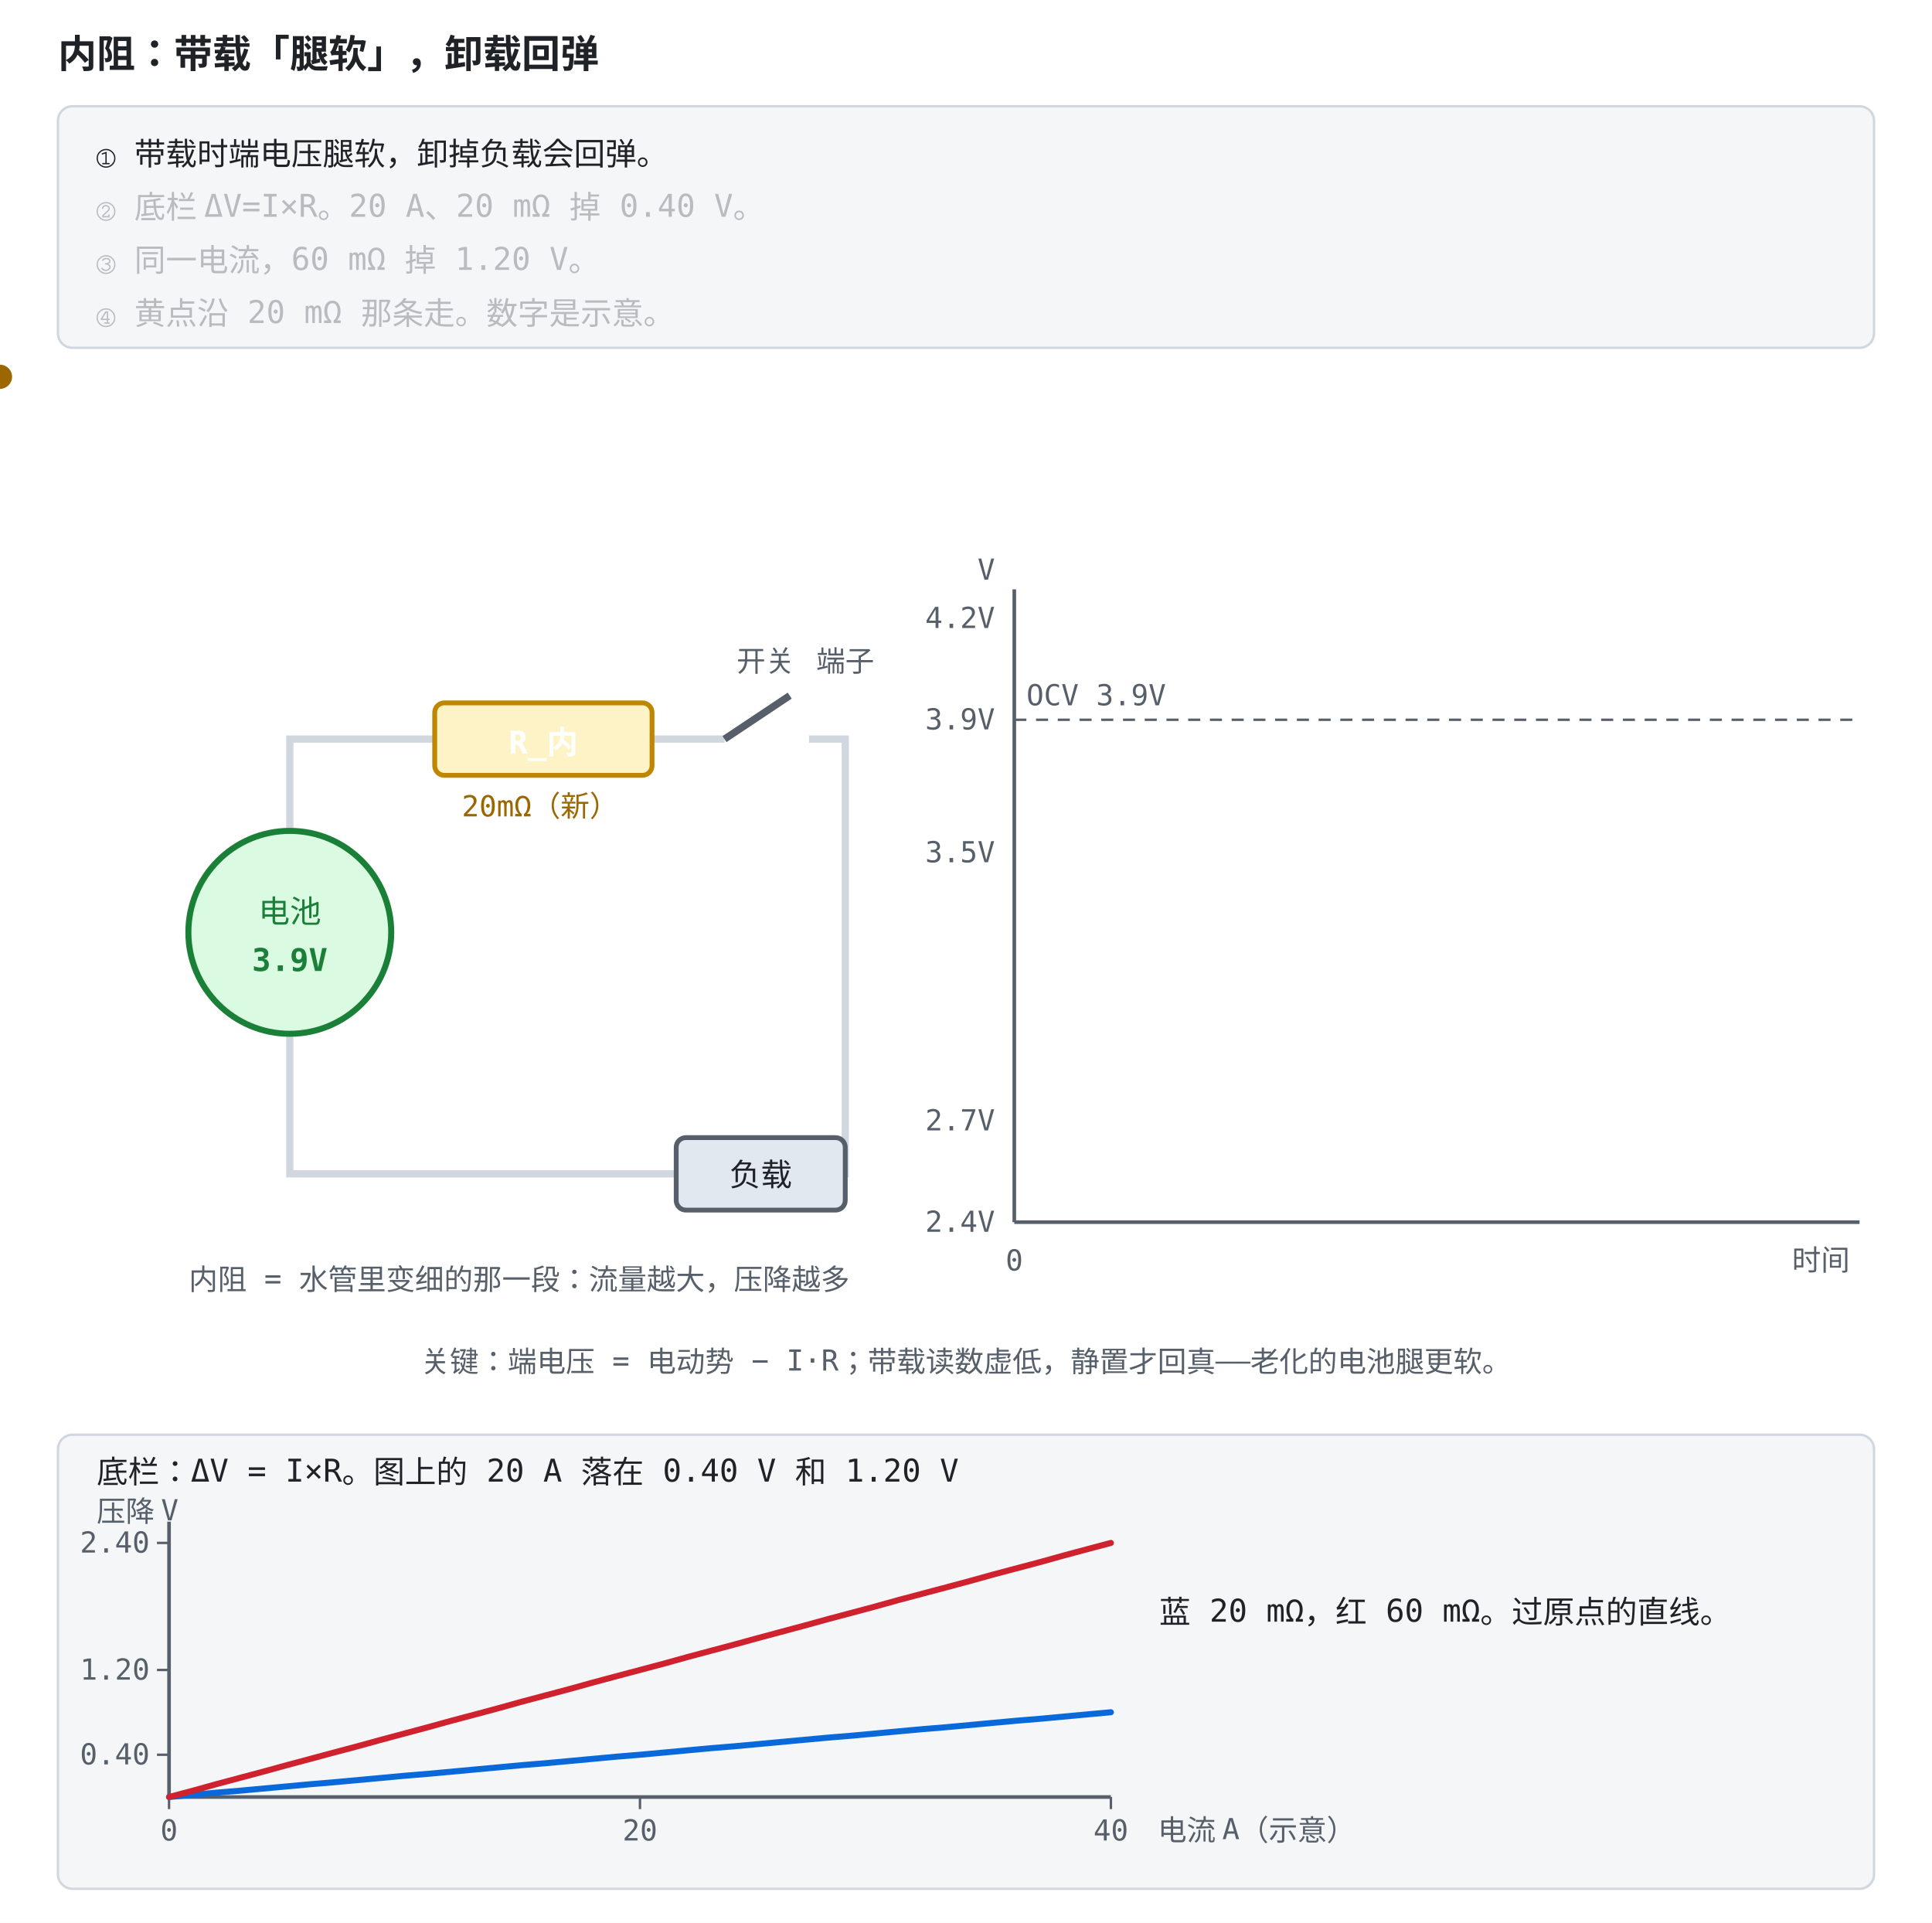
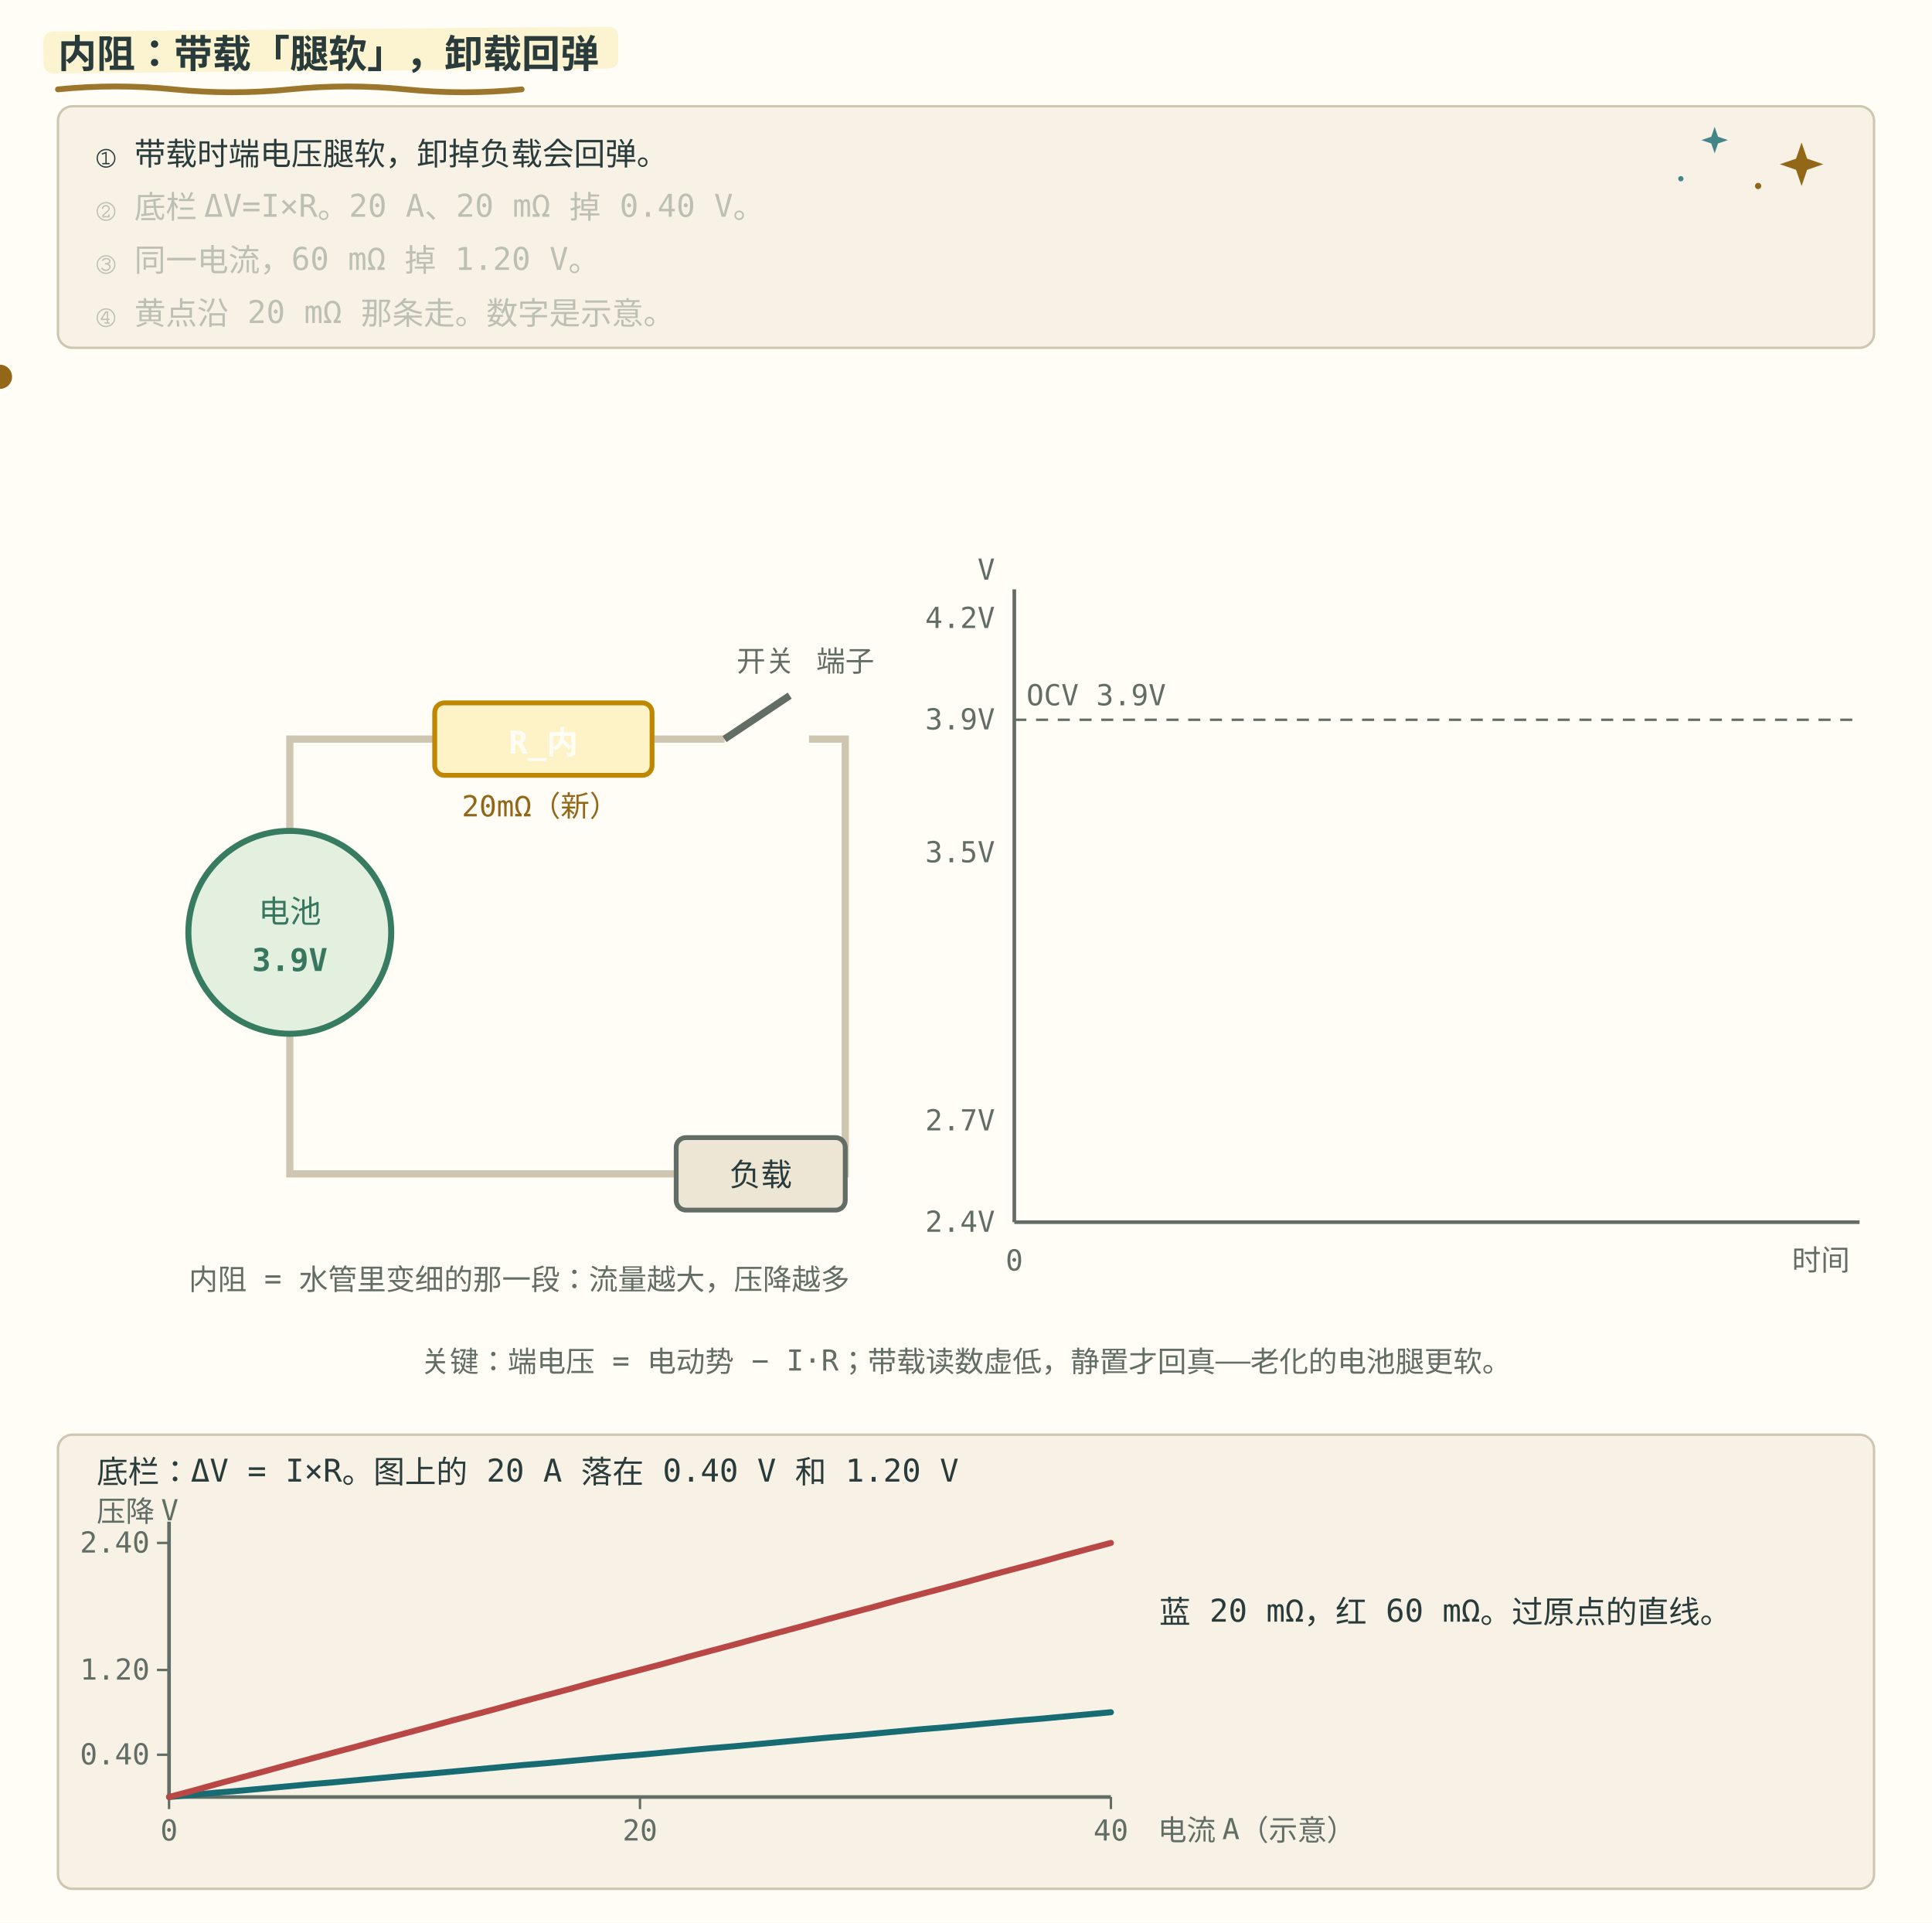
<svg xmlns="http://www.w3.org/2000/svg" width="800" height="796" viewBox="0 -156 800 796" role="img" font-family="ui-monospace, Consolas, monospace">
  <style>
-     .bg { fill: #ffffff; }
-     .panel { fill: #f4f6f8; stroke: #d0d7de; }
-     .fill-boxb { fill: #ddf4ff; }
-     .fill-boxg { fill: #dafbe1; }
-     .fill-boxr { fill: #ffebe9; }
-     .fill-boxy { fill: #fff8c5; }
-     .fill-b { fill: #0969da; }
-     .fill-g { fill: #1a7f37; }
-     .fill-r { fill: #cf222e; }
-     .fill-y { fill: #9a6700; }
-     .fill-ink { fill: #57606a; }
-     .fill-muted { fill: #e2e8f0; }
-     .fill-lockb { fill: #0969da; }
-     .stroke-panel { stroke: #d0d7de; }
-     .stroke-axis { stroke: #57606a; }
-     .stroke-b { stroke: #0969da; }
-     .stroke-g { stroke: #1a7f37; }
-     .stroke-r { stroke: #cf222e; }
+     .bg { fill: #fffdf5; }
+     .panel { fill: #f7f2e5; stroke: #cfc6b2; }
+     .fill-boxb { fill: #e4f0df; }
+     .fill-boxg { fill: #e4f0df; }
+     .fill-boxr { fill: #f6e2df; }
+     .fill-boxy { fill: #fbefc7; }
+     .fill-b { fill: #176b73; }
+     .fill-g { fill: #377b60; }
+     .fill-r { fill: #b84745; }
+     .fill-y { fill: #926717; }
+     .fill-ink { fill: #626d65; }
+     .fill-muted { fill: #eee6d5; }
+     .fill-lockb { fill: #176b73; }
+     .stroke-panel { stroke: #cfc6b2; }
+     .stroke-axis { stroke: #626d65; }
+     .stroke-b { stroke: #176b73; }
+     .stroke-g { stroke: #377b60; }
+     .stroke-r { stroke: #b84745; }
    .stroke-y { stroke: #bf8700; }
-     .stroke-check { stroke: #ffffff; }
-     .axis { stroke: #57606a; stroke-width: 1.5; fill: none; }
-     .grid { stroke: #d0d7de; stroke-width: 1; fill: none; }
-     .txt { fill: #1f2328; font-size: 13px; }
-     .small { fill: #57606a; font-size: 12px; }
-     .title { fill: #1f2328; font-size: 16px; font-weight: bold; }
-     .hi { fill: #0969da; }
-     .warn { fill: #cf222e; }
-     .ok { fill: #1a7f37; }
-     .gold { fill: #9a6700; }
-     .on { fill: #ffffff; font-size: 13px; font-weight: bold; }
-     .lineb { stroke: #0969da; stroke-width: 2.5; fill: none; }
+     .stroke-check { stroke: #fffdf5; }
+     .axis { stroke: #626d65; stroke-width: 1.5; fill: none; }
+     .grid { stroke: #cfc6b2; stroke-width: 1; fill: none; }
+     .txt { fill: #293b3a; font-size: 13px; }
+     .small { fill: #626d65; font-size: 12px; }
+     .title { fill: #293b3a; font-size: 16px; font-weight: bold; }
+     .hi { fill: #176b73; }
+     .warn { fill: #b84745; }
+     .ok { fill: #36775e; }
+     .gold { fill: #926717; }
+     .on { fill: #fffdf5; font-size: 13px; font-weight: bold; }
+     .lineb { stroke: #176b73; stroke-width: 2.5; fill: none; }
    @media (prefers-color-scheme: dark) {
-       .bg { fill: #0d1117; }
-       .panel { fill: #161b22; stroke: #30363d; }
-       .fill-boxb { fill: #12233a; }
-       .fill-boxg { fill: #0f2415; }
-       .fill-boxr { fill: #3d1214; }
-       .fill-boxy { fill: #2d2607; }
-       .fill-b { fill: #4493f8; }
-       .fill-g { fill: #3fb950; }
-       .fill-r { fill: #ff7b72; }
-       .fill-y { fill: #d29922; }
-       .fill-ink { fill: #8b949e; }
-       .fill-muted { fill: #30363d; }
-       .fill-lockb { fill: #0969da; }
-       .stroke-panel { stroke: #30363d; }
-       .stroke-axis { stroke: #8b949e; }
-       .stroke-b { stroke: #4493f8; }
-       .stroke-g { stroke: #3fb950; }
-       .stroke-r { stroke: #ff7b72; }
+       .bg { fill: #192727; }
+       .panel { fill: #223333; stroke: #496160; }
+       .fill-boxb { fill: #293f35; }
+       .fill-boxg { fill: #293f35; }
+       .fill-boxr { fill: #483336; }
+       .fill-boxy { fill: #453e2b; }
+       .fill-b { fill: #7ec5c5; }
+       .fill-g { fill: #8fc7a2; }
+       .fill-r { fill: #f39b91; }
+       .fill-y { fill: #dfbd78; }
+       .fill-ink { fill: #b0beb3; }
+       .fill-muted { fill: #2c4040; }
+       .fill-lockb { fill: #176b73; }
+       .stroke-panel { stroke: #496160; }
+       .stroke-axis { stroke: #b0beb3; }
+       .stroke-b { stroke: #7ec5c5; }
+       .stroke-g { stroke: #8fc7a2; }
+       .stroke-r { stroke: #f39b91; }
      .stroke-y { stroke: #d29922; }
-       .stroke-check { stroke: #0d1117; }
-       .axis { stroke: #8b949e; }
-       .grid { stroke: #30363d; }
-       .txt { fill: #e6edf3; }
-       .small { fill: #8b949e; }
-       .title { fill: #e6edf3; }
-       .hi { fill: #4493f8; }
-       .warn { fill: #ff7b72; }
-       .ok { fill: #3fb950; }
-       .gold { fill: #d29922; }
-       .on { fill: #ffffff; }
-       .lineb { stroke: #4493f8; }
+       .stroke-check { stroke: #192727; }
+       .axis { stroke: #b0beb3; }
+       .grid { stroke: #496160; }
+       .txt { fill: #edf0e5; }
+       .small { fill: #b0beb3; }
+       .title { fill: #edf0e5; }
+       .hi { fill: #7ec5c5; }
+       .warn { fill: #f39b91; }
+       .ok { fill: #8fc7a2; }
+       .gold { fill: #dfbd78; }
+       .on { fill: #fffdf5; }
+       .lineb { stroke: #7ec5c5; }
    }
</style>
+   <style id="bms-motion">
+     /* bms-motion: 手帐式动效注记（纯装饰，不改技术几何与既有 SMIL 时序） */
+     .bms-marker { fill: #fbefc7; opacity: .78; }
+     .bms-under { fill: none; stroke: #926717; stroke-width: 2.4; stroke-linecap: round; opacity: .9; }
+     .bms-spark-line { fill: none; stroke: #926717; stroke-width: 1.9; stroke-linecap: round; }
+     .bms-spark-fill { fill: #926717; }
+     .bms-spark-soft { fill: #176b73; opacity: .8; }
+     .bms-sticker { fill: none; stroke: #926717; stroke-width: 2; stroke-dasharray: 7 5; stroke-linecap: round; opacity: .85; }
+     .bms-halo { fill: none; stroke: #926717; stroke-width: 2; }
+     .bms-marker, .bms-under, .bms-sticker, .bms-halo,
+     .bms-spark, .bms-success, .bms-doodle { pointer-events: none; }
+     circle:has(&gt; animateMotion) { filter: drop-shadow(0 0 2px rgba(146,103,23,.5)) drop-shadow(0 0 5px rgba(196,145,52,.45)); }
+     rect:has(&gt; animateMotion) { filter: drop-shadow(0 0 3px rgba(196,145,52,.75)); }
+     g:has(&gt; circle):has(&gt; path.stroke-check) { filter: drop-shadow(0 0 5px rgba(55,123,96,.5)); }
+     @media (prefers-color-scheme: dark) {
+       .bms-marker { fill: #453e2b; opacity: .85; }
+       .bms-under { stroke: #dfbd78; }
+       .bms-spark-line { stroke: #dfbd78; }
+       .bms-spark-fill { fill: #dfbd78; }
+       .bms-spark-soft { fill: #7ec5c5; }
+       .bms-sticker { stroke: #dfbd78; }
+       .bms-halo { stroke: #dfbd78; }
+       circle:has(&gt; animateMotion) { filter: drop-shadow(0 0 2px rgba(223,189,120,.8)) drop-shadow(0 0 7px rgba(223,189,120,.9)); }
+       rect:has(&gt; animateMotion) { filter: drop-shadow(0 0 6px rgba(223,189,120,.8)); }
+       g:has(&gt; circle):has(&gt; path.stroke-check) { filter: drop-shadow(0 0 6px rgba(143,199,162,.7)); }
+     }
+     @media (prefers-reduced-motion: reduce) { .bms-spark, .bms-success, .bms-doodle { display: none; } }
+ </style>
  <rect class="bg" x="0" y="-156" width="800" height="796" />
+   <rect class="bms-marker" aria-hidden="true" x="18.0" y="-142.9" width="238.0" height="17.3" rx="3.8" transform="rotate(-.5 18.0 -134.2)" />
+   <path class="bms-under" aria-hidden="true" d="M24.0 -119.0 q 24.0 -2.4 48.0 0 t 48 0 t 48 0 t 48 0" />
  <text class="title" x="24" y="-128">内阻：带载「腿软」，卸载回弹</text>
  <rect class="panel" x="24" y="-112" width="752" height="100" rx="6" />
+   <g class="bms-doodle" aria-hidden="true" transform="translate(746.0 -88.0)">
+     <animateTransform attributeName="transform" type="rotate" values="-6;7;-6" keyTimes="0;0.5;1" dur="5.4s" repeatCount="indefinite" additive="sum" />
+     <animate attributeName="opacity" values="0.62;1;0.62" keyTimes="0;0.5;1" dur="3.6s" repeatCount="indefinite" />
+     <path class="bms-spark-fill" d="M0 -9 L2.3 -2.3 L9 0 L2.3 2.3 L0 9 L-2.3 2.3 L-9 0 L-2.3 -2.3 Z" />
+   </g>
+   <g class="bms-doodle" aria-hidden="true" transform="translate(710.0 -98.0)">
+     <animateTransform attributeName="transform" type="rotate" values="5;-4;5" keyTimes="0;0.5;1" dur="6.2s" repeatCount="indefinite" additive="sum" />
+     <animate attributeName="opacity" values="0.5;0.9;0.5" keyTimes="0;0.5;1" dur="4.4s" repeatCount="indefinite" />
+     <path class="bms-spark-soft" d="M0 -5.5 L1.4 -1.4 L5.5 0 L1.4 1.4 L0 5.5 L-1.4 1.4 L-5.5 0 L-1.4 -1.4 Z" />
+   </g>
+   <g class="bms-doodle" aria-hidden="true">
+     <circle class="bms-spark-fill" cx="728.0" cy="-79.0" r="1.3" />
+     <circle class="bms-spark-soft" cx="696.0" cy="-82.0" r="1.1" />
+   </g>
  <text class="txt" x="40" y="-88" opacity="1">① 带载时端电压腿软，卸掉负载会回弹。<animate calcMode="spline" keySplines="0.42 0 0.58 1;0.7 0 0.84 0;0.42 0 0.58 1;0.42 0 0.58 1;0.42 0 0.58 1;0.42 0 0.58 1;0.42 0 0.58 1" attributeName="opacity" values="1;1;0.28;0.28;0.28;0.28;0.28;0.28" keyTimes="0;0.249;0.25;0.499;0.5;0.749;0.75;1" dur="12s" repeatCount="indefinite" />
  </text>
  <text class="txt" x="40" y="-66" opacity="0.28">② 底栏 ΔV=I×R。20 A、20 mΩ 掉 0.40 V。<animate calcMode="spline" keySplines="0.42 0 0.58 1;0.16 1 0.3 1;0.42 0 0.58 1;0.7 0 0.84 0;0.42 0 0.58 1;0.42 0 0.58 1;0.42 0 0.58 1" attributeName="opacity" values="0.28;0.28;1;1;0.28;0.28;0.28;0.28" keyTimes="0;0.249;0.25;0.499;0.5;0.749;0.75;1" dur="12s" repeatCount="indefinite" />
  </text>
  <text class="txt" x="40" y="-44" opacity="0.28">③ 同一电流，60 mΩ 掉 1.20 V。<animate calcMode="spline" keySplines="0.42 0 0.58 1;0.42 0 0.58 1;0.42 0 0.58 1;0.16 1 0.3 1;0.42 0 0.58 1;0.7 0 0.84 0;0.42 0 0.58 1" attributeName="opacity" values="0.28;0.28;0.28;0.28;1;1;0.28;0.28" keyTimes="0;0.249;0.25;0.499;0.5;0.749;0.75;1" dur="12s" repeatCount="indefinite" />
  </text>
  <text class="txt" x="40" y="-22" opacity="0.28">④ 黄点沿 20 mΩ 那条走。数字是示意。<animate calcMode="spline" keySplines="0.42 0 0.58 1;0.42 0 0.58 1;0.42 0 0.58 1;0.42 0 0.58 1;0.42 0 0.58 1;0.16 1 0.3 1;0.42 0 0.58 1" attributeName="opacity" values="0.28;0.28;0.28;0.28;0.28;0.28;1;1" keyTimes="0;0.249;0.25;0.499;0.5;0.749;0.75;1" dur="12s" repeatCount="indefinite" />
  </text>
  <rect width="800" height="640" class="bg" />
  <path d="M120,188 L120,150 L300,150" fill="none" stroke-width="3" class="stroke-panel" />
  <path d="M335,150 L350,150 L350,330 L120,330 L120,272" fill="none" stroke-width="3" class="stroke-panel" />
  <circle cx="120" cy="230" r="42" stroke-width="2.5" class="fill-boxg stroke-g" />
  <text x="120" y="226" text-anchor="middle" font-size="13" class="ok">电池</text>
  <text x="120" y="246" text-anchor="middle" font-size="13" font-weight="bold" class="ok">3.9V</text>
  <rect x="180" y="135" width="90" height="30" rx="4" fill="#fef3c7" stroke="#92400e" stroke-width="2" class="stroke-y">
    <animate calcMode="spline" keySplines="0.42 0 0.58 1;0.42 0 0.58 1;0.42 0 0.58 1" attributeName="fill" values="#78350f;#78350f;#7f1d1d;#7f1d1d" keyTimes="0;0.62;0.66;1" dur="12s" repeatCount="indefinite" />
    <animate calcMode="spline" keySplines="0.42 0 0.58 1;0.42 0 0.58 1;0.42 0 0.58 1" attributeName="stroke" values="#fcd34d;#fcd34d;#b91c1c;#b91c1c" keyTimes="0;0.62;0.66;1" dur="12s" repeatCount="indefinite" />
  </rect>
  <text x="225" y="156" text-anchor="middle" font-size="13" font-weight="bold" class="on">R_内</text>
  <text x="225" y="182" text-anchor="middle" font-size="12" class="gold">20mΩ（新）
    <animate calcMode="spline" keySplines="0.42 0 0.58 1;0.7 0 0.84 0;0.42 0 0.58 1" attributeName="opacity" values="1;1;0;0" keyTimes="0;0.62;0.64;1" dur="12s" repeatCount="indefinite" />
  </text>
  <text x="225" y="199" text-anchor="middle" font-size="12" opacity="0" class="warn">60mΩ（老化）
    <animate calcMode="spline" keySplines="0.42 0 0.58 1;0.16 1 0.3 1;0.42 0 0.58 1" attributeName="opacity" values="0;0;1;1" keyTimes="0;0.62;0.66;1" dur="12s" repeatCount="indefinite" />
  </text>
  <line x1="300" y1="150" x2="327" y2="132" stroke-width="3" class="stroke-axis">
    <animate calcMode="spline" keySplines="0.42 0 0.58 1;0.7 0 0.84 0;0.42 0 0.58 1;0.16 1 0.3 1;0.42 0 0.58 1;0.7 0 0.84 0;0.42 0 0.58 1" attributeName="opacity" values="1;1;0;0;1;1;0;0" keyTimes="0;0.18;0.2;0.43;0.45;0.62;0.64;1" dur="12s" repeatCount="indefinite" />
  </line>
  <line x1="300" y1="150" x2="335" y2="150" stroke-width="3" opacity="0" class="stroke-b">
    <animate calcMode="spline" keySplines="0.42 0 0.58 1;0.16 1 0.3 1;0.42 0 0.58 1;0.7 0 0.84 0;0.42 0 0.58 1;0.16 1 0.3 1;0.42 0 0.58 1" attributeName="opacity" values="0;0;1;1;0;0;1;1" keyTimes="0;0.18;0.2;0.43;0.45;0.62;0.64;1" dur="12s" repeatCount="indefinite" />
  </line>
  <text x="317" y="122" text-anchor="middle" font-size="12" class="small">开关</text>
  <text x="350" y="122" text-anchor="middle" font-size="12" class="small">端子</text>
  <rect x="280" y="315" width="70" height="30" rx="4" stroke-width="2" class="fill-muted stroke-axis" />
  <text x="315" y="335" text-anchor="middle" font-size="13" class="txt">负载</text>
  <circle r="5" opacity="0" class="fill-b">
    <animate calcMode="spline" keySplines="0.42 0 0.58 1;0.16 1 0.3 1;0.42 0 0.58 1;0.7 0 0.84 0;0.42 0 0.58 1;0.16 1 0.3 1;0.42 0 0.58 1" attributeName="opacity" values="0;0;1;1;0;0;1;1" keyTimes="0;0.18;0.2;0.43;0.45;0.62;0.64;1" dur="12s" repeatCount="indefinite" />
    <animateMotion keySplines="0.42 0 0.58 1;0.42 0 0.58 1;0.42 0 0.58 1;0.42 0 0.58 1;0.42 0 0.58 1" path="M120,188 L120,150 L350,150 L350,330 L120,330 L120,272" keyPoints="0;0;1;0;1;1" keyTimes="0;0.18;0.45;0.62;0.99;1" calcMode="linear" dur="12s" repeatCount="indefinite" />
  </circle>
  <circle r="5" opacity="0" class="fill-b">
    <animate calcMode="spline" keySplines="0.42 0 0.58 1;0.16 1 0.3 1;0.42 0 0.58 1;0.7 0 0.84 0;0.42 0 0.58 1;0.16 1 0.3 1;0.42 0 0.58 1" attributeName="opacity" values="0;0;1;1;0;0;1;1" keyTimes="0;0.18;0.2;0.43;0.45;0.62;0.64;1" dur="12s" repeatCount="indefinite" begin="-1.1s" />
    <animateMotion keySplines="0.42 0 0.58 1;0.42 0 0.58 1;0.42 0 0.58 1;0.42 0 0.58 1;0.42 0 0.58 1" path="M120,188 L120,150 L350,150 L350,330 L120,330 L120,272" keyPoints="0;0;1;0;1;1" keyTimes="0;0.18;0.45;0.62;0.99;1" calcMode="linear" dur="12s" repeatCount="indefinite" begin="-1.1s" />
  </circle>
  <text x="200" y="312" text-anchor="middle" font-size="13" font-weight="bold" opacity="0" class="hi">I = 20A（示例）
    <animate calcMode="spline" keySplines="0.42 0 0.58 1;0.16 1 0.3 1;0.42 0 0.58 1;0.7 0 0.84 0;0.42 0 0.58 1;0.16 1 0.3 1;0.42 0 0.58 1" attributeName="opacity" values="0;0;1;1;0;0;1;1" keyTimes="0;0.18;0.2;0.43;0.45;0.62;0.64;1" dur="12s" repeatCount="indefinite" />
  </text>
  <text x="215" y="378" text-anchor="middle" font-size="12" class="small">内阻 = 水管里变细的那一段：流量越大，压降越多</text>
  <line x1="420" y1="350" x2="770" y2="350" stroke-width="1.5" class="stroke-axis" />
  <line x1="420" y1="350" x2="420" y2="88" stroke-width="1.5" class="stroke-axis" />
  <text x="412" y="84" text-anchor="end" font-size="12" class="small">V</text>
  <text x="766" y="370" text-anchor="end" font-size="12" class="small">时间</text>
  <text x="420" y="370" text-anchor="middle" font-size="12" class="small">0</text>
  <text x="412" y="104" text-anchor="end" font-size="12" class="small">4.2V</text>
  <text x="412" y="146" text-anchor="end" font-size="12" class="small">3.9V</text>
  <text x="412" y="201" text-anchor="end" font-size="12" class="small">3.5V</text>
  <text x="412" y="312" text-anchor="end" font-size="12" class="small">2.7V</text>
  <text x="412" y="354" text-anchor="end" font-size="12" class="small">2.4V</text>
  <line x1="420" y1="142" x2="770" y2="142" stroke-width="1" stroke-dasharray="5 4" class="stroke-axis" />
  <text x="425" y="136" text-anchor="start" font-size="12" class="small">OCV 3.9V</text>
  <path d="M420,142 L500,142 L500,197 L650,197 L650,142 L770,142" fill="none" stroke-width="2.5" pathLength="100" stroke-dasharray="100" stroke-dashoffset="100" opacity="0" class="stroke-b">
    <animate calcMode="spline" keySplines="0.16 1 0.3 1;0.42 0 0.58 1" attributeName="opacity" values="0;1;1" keyTimes="0;0.02;1" dur="12s" repeatCount="indefinite" />
    <animate calcMode="spline" keySplines="0.7 0 0.84 0;0.42 0 0.58 1" attributeName="stroke-dashoffset" values="100;0;0" keyTimes="0;0.55;1" dur="12s" repeatCount="indefinite" />
  </path>
  <rect x="500" y="142" width="150" height="55" opacity="0" class="fill-boxr">
    <animate calcMode="spline" keySplines="0.42 0 0.58 1;0.16 1 0.3 1;0.42 0 0.58 1;0.7 0 0.84 0;0.42 0 0.58 1" attributeName="opacity" values="0;0;0.55;0.55;0;0" keyTimes="0;0.3;0.35;0.55;0.6;1" dur="12s" repeatCount="indefinite" />
  </rect>
  <path d="M500,142 L500,308 L650,308 L650,142" fill="none" stroke-width="2.5" pathLength="100" stroke-dasharray="100" stroke-dashoffset="100" opacity="0" class="stroke-r">
    <animate calcMode="spline" keySplines="0.42 0 0.58 1;0.16 1 0.3 1;0.42 0 0.58 1" attributeName="opacity" values="0;0;1;1" keyTimes="0;0.62;0.64;1" dur="12s" repeatCount="indefinite" />
    <animate calcMode="spline" keySplines="0.42 0 0.58 1;0.7 0 0.84 0;0.42 0 0.58 1" attributeName="stroke-dashoffset" values="100;100;0;0" keyTimes="0;0.62;0.88;1" dur="12s" repeatCount="indefinite" />
  </path>
  <text x="520" y="122" text-anchor="start" font-size="13" opacity="0" class="txt">静置：端电压 = 电动势
    <animate calcMode="spline" keySplines="0.16 1 0.3 1;0.42 0 0.58 1;0.7 0 0.84 0;0.42 0 0.58 1" attributeName="opacity" values="0;1;1;0;0" keyTimes="0;0.03;0.15;0.18;1" dur="12s" repeatCount="indefinite" />
  </text>
  <text x="510" y="224" text-anchor="start" font-size="13" font-weight="bold" opacity="0" class="warn">I·R = 0.4V 落差（示例）
    <animate calcMode="spline" keySplines="0.42 0 0.58 1;0.16 1 0.3 1;0.42 0 0.58 1;0.7 0 0.84 0;0.42 0 0.58 1" attributeName="opacity" values="0;0;1;1;0;0" keyTimes="0;0.32;0.36;0.55;0.6;1" dur="12s" repeatCount="indefinite" />
  </text>
  <text x="657" y="170" text-anchor="start" font-size="13" font-weight="bold" opacity="0" class="ok">撤载 → 回弹
    <animate calcMode="spline" keySplines="0.42 0 0.58 1;0.16 1 0.3 1;0.42 0 0.58 1;0.7 0 0.84 0;0.42 0 0.58 1" attributeName="opacity" values="0;0;1;1;0;0" keyTimes="0;0.48;0.52;0.59;0.62;1" dur="12s" repeatCount="indefinite" />
  </text>
  <text x="505" y="290" text-anchor="start" font-size="13" font-weight="bold" opacity="0" class="warn">老化：同样 20A → 跌到 2.7V
    <animate calcMode="spline" keySplines="0.42 0 0.58 1;0.16 1 0.3 1;0.42 0 0.58 1" attributeName="opacity" values="0;0;1;1" keyTimes="0;0.8;0.84;1" dur="12s" repeatCount="indefinite" />
  </text>
  <text x="400" y="412" text-anchor="middle" font-size="13" class="small">关键：端电压 = 电动势 − I·R；带载读数虚低，静置才回真——老化的电池腿更软。</text>
  <rect x="24" y="438.0" width="752" height="188" rx="6" class="panel" />
  <text x="40" y="458.0" font-size="13" class="txt">底栏：ΔV = I×R。图上的 20 A 落在 0.40 V 和 1.20 V</text>
  <text x="40" y="474.0" font-size="12" class="small">压降 V</text>
  <line x1="70.0" y1="474.0" x2="70.0" y2="588.0" stroke-width="1.5" class="stroke-axis" />
  <line x1="70.0" y1="588.0" x2="460.0" y2="588.0" stroke-width="1.5" class="stroke-axis" />
  <line x1="70.0" y1="588.0" x2="70.0" y2="593.0" class="stroke-axis" />
  <text x="70.0" y="606.0" text-anchor="middle" font-size="12" class="small">0</text>
  <line x1="265.0" y1="588.0" x2="265.0" y2="593.0" class="stroke-axis" />
  <text x="265.0" y="606.0" text-anchor="middle" font-size="12" class="small">20</text>
  <line x1="460.0" y1="588.0" x2="460.0" y2="593.0" class="stroke-axis" />
  <text x="460.0" y="606.0" text-anchor="middle" font-size="12" class="small">40</text>
  <line x1="65.0" y1="570.5" x2="70.0" y2="570.5" class="stroke-axis" />
  <text x="62.0" y="574.5" text-anchor="end" font-size="12" class="small">0.40</text>
  <line x1="65.0" y1="535.4" x2="70.0" y2="535.4" class="stroke-axis" />
  <text x="62.0" y="539.4" text-anchor="end" font-size="12" class="small">1.20</text>
  <line x1="65.0" y1="482.8" x2="70.0" y2="482.8" class="stroke-axis" />
  <text x="62.0" y="486.8" text-anchor="end" font-size="12" class="small">2.40</text>
  <polyline points="70.0,588.0 79.8,587.1 89.5,586.2 99.2,585.4 109.0,584.5 118.8,583.6 128.5,582.7 138.2,581.9 148.0,581.0 157.8,580.1 167.5,579.2 177.2,578.4 187.0,577.5 196.8,576.6 206.5,575.7 216.2,574.8 226.0,574.0 235.8,573.1 245.5,572.2 255.2,571.3 265.0,570.5 274.8,569.6 284.5,568.7 294.2,567.8 304.0,567.0 313.8,566.1 323.5,565.2 333.2,564.3 343.0,563.4 352.8,562.6 362.5,561.7 372.2,560.8 382.0,559.9 391.8,559.1 401.5,558.2 411.2,557.3 421.0,556.4 430.8,555.6 440.5,554.7 450.2,553.8 460.0,552.9" fill="none" stroke-width="2.5" stroke-linejoin="round" stroke-linecap="round" class="stroke-b" />
  <polyline points="70.0,588.0 79.8,585.4 89.5,582.7 99.2,580.1 109.0,577.5 118.8,574.8 128.5,572.2 138.2,569.6 148.0,567.0 157.8,564.3 167.5,561.7 177.2,559.1 187.0,556.4 196.8,553.8 206.5,551.2 216.2,548.5 226.0,545.9 235.8,543.3 245.5,540.6 255.2,538.0 265.0,535.4 274.8,532.8 284.5,530.1 294.2,527.5 304.0,524.9 313.8,522.2 323.5,519.6 333.2,517.0 343.0,514.3 352.8,511.7 362.5,509.1 372.2,506.4 382.0,503.8 391.8,501.2 401.5,498.6 411.2,495.9 421.0,493.3 430.8,490.7 440.5,488.0 450.2,485.4 460.0,482.8" fill="none" stroke-width="2.5" stroke-linejoin="round" stroke-linecap="round" class="stroke-r" />
  <circle r="5" class="fill-y">
    <animate data-ease="linear" attributeName="cx" values="70.0;118.8;167.5;216.2;265.0;313.8;362.5;411.2;460.0" keyTimes="0;0.125;0.25;0.375;0.5;0.625;0.75;0.875;1" dur="8s" repeatCount="indefinite" />
    <animate data-ease="linear" attributeName="cy" values="588.0;583.6;579.2;574.8;570.5;566.1;561.7;557.3;552.9" keyTimes="0;0.125;0.25;0.375;0.5;0.625;0.75;0.875;1" dur="8s" repeatCount="indefinite" />
  </circle>
  <text x="479.4" y="606.0" text-anchor="start" font-size="12" class="small">电流 A（示意）</text>
  <text x="480" y="516.0" font-size="12" class="txt">蓝 20 mΩ，红 60 mΩ。过原点的直线。</text>
</svg>
